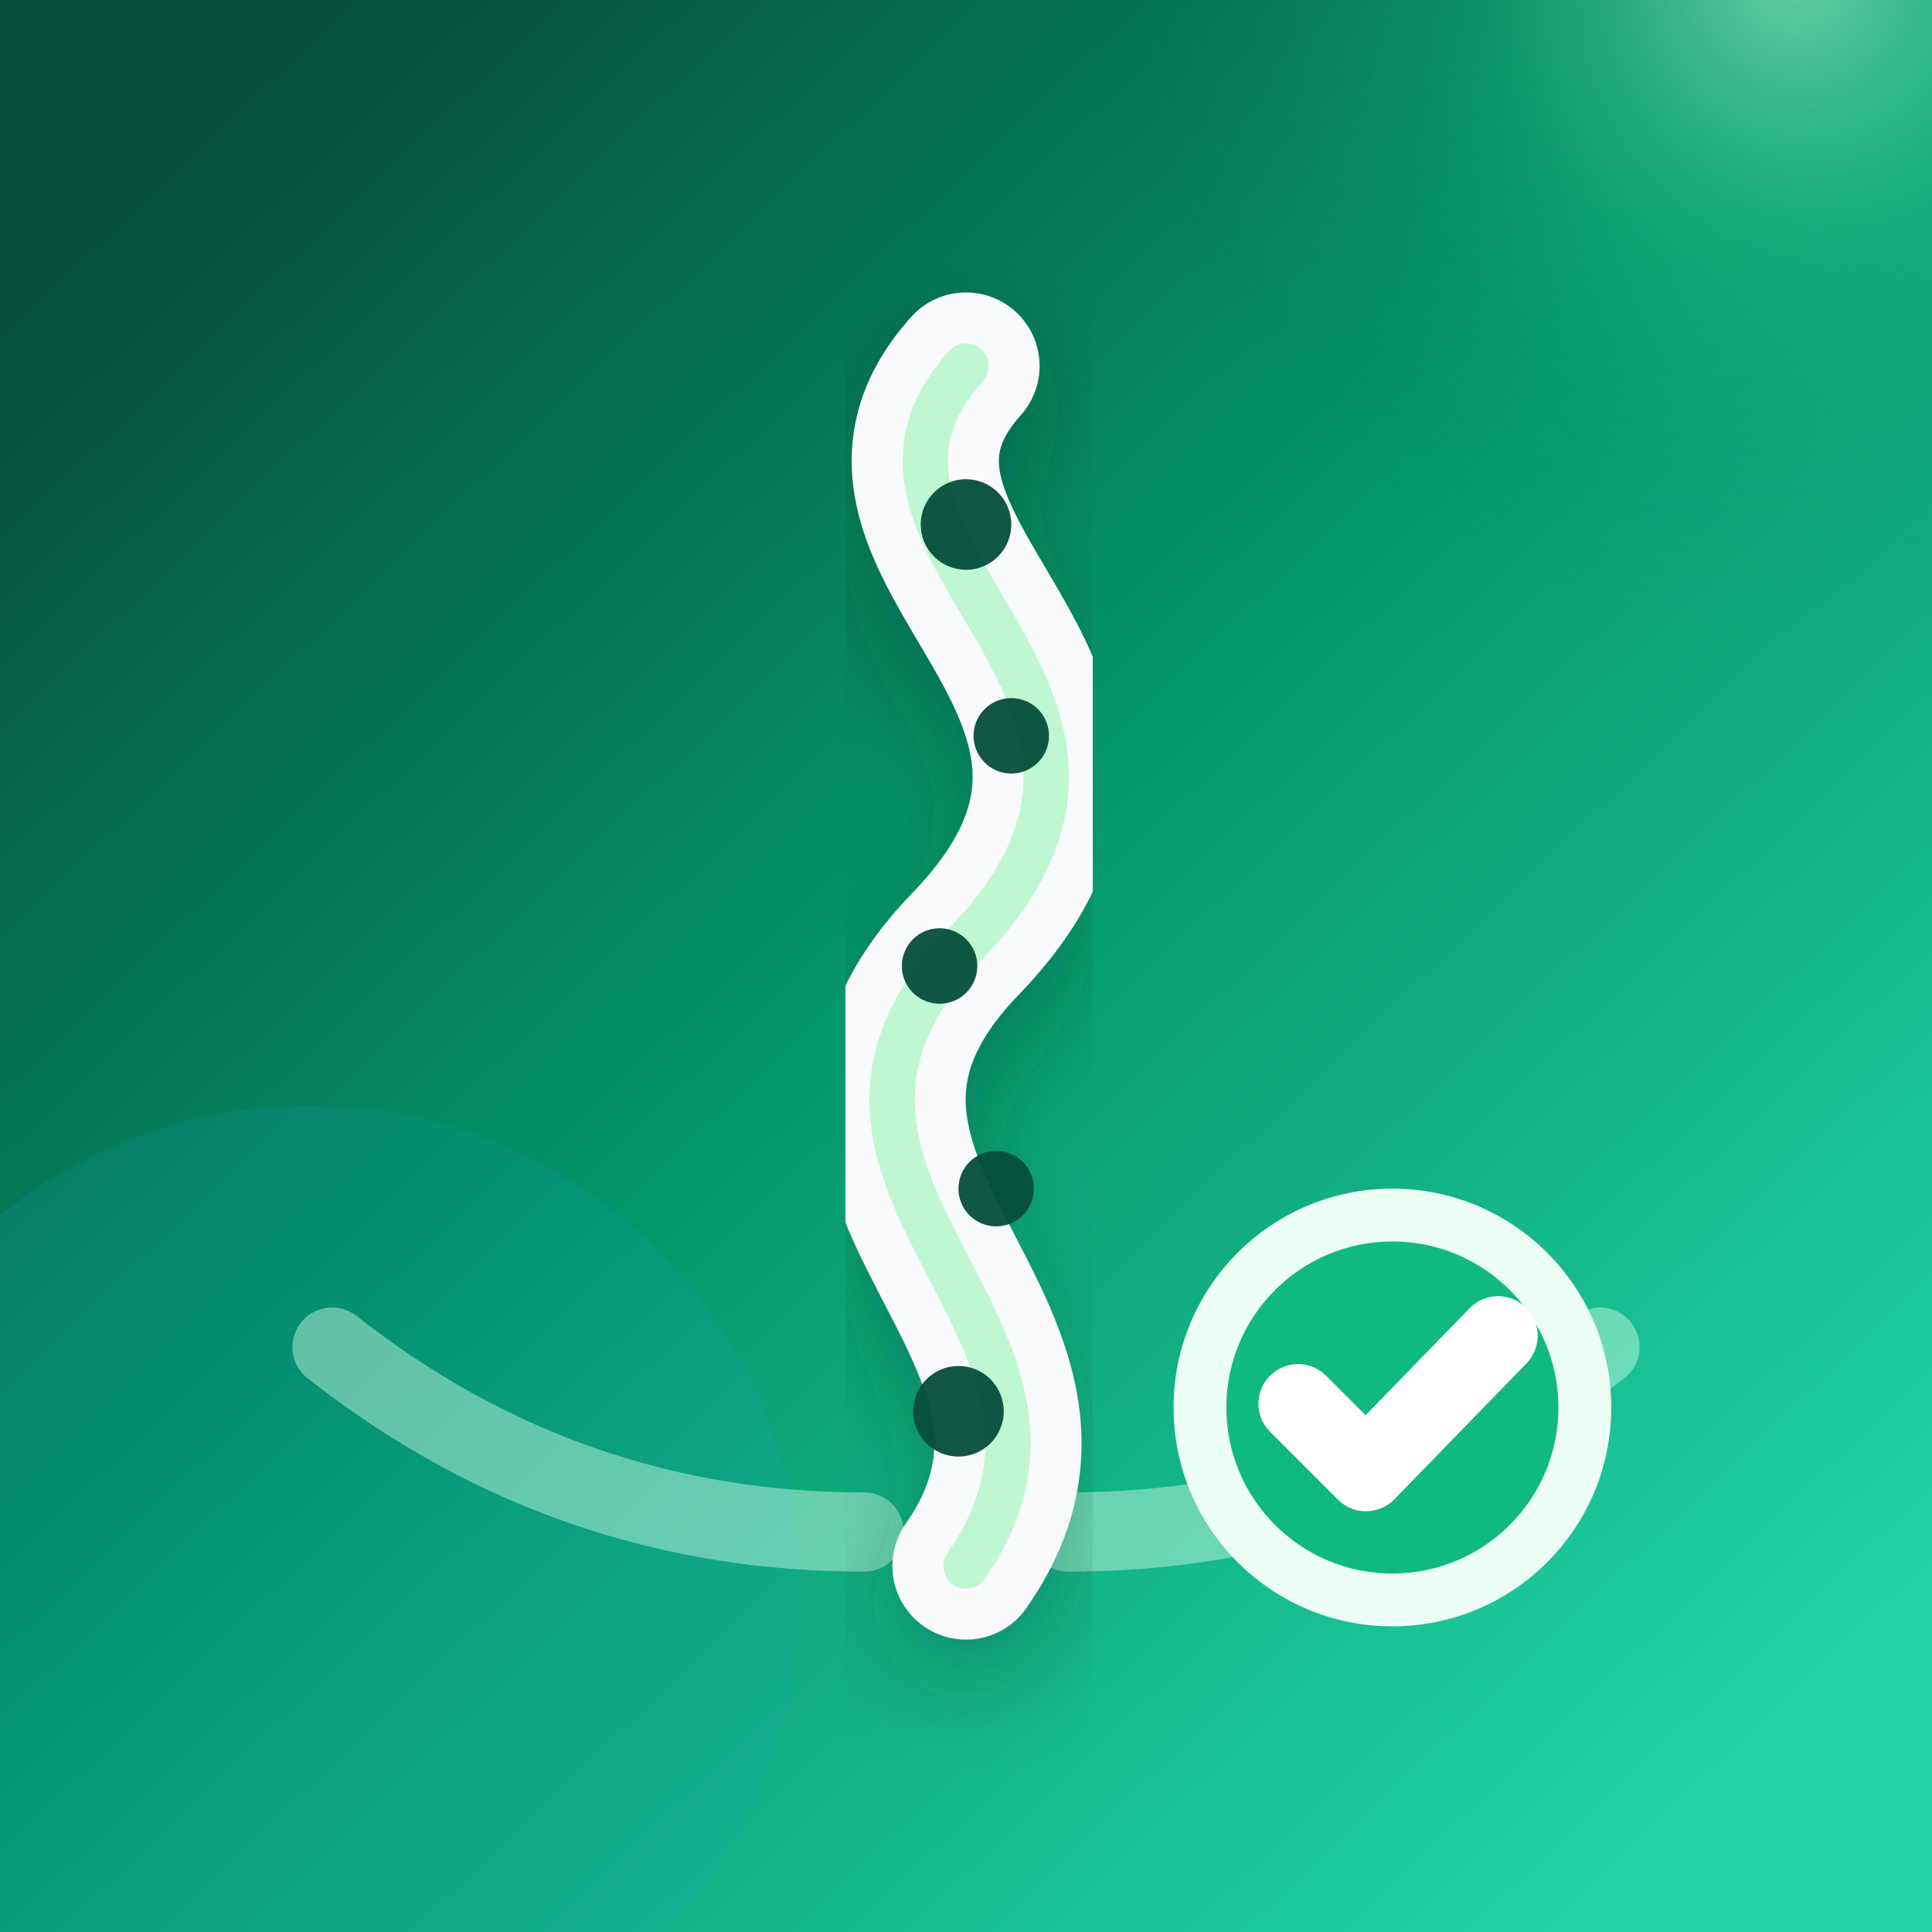
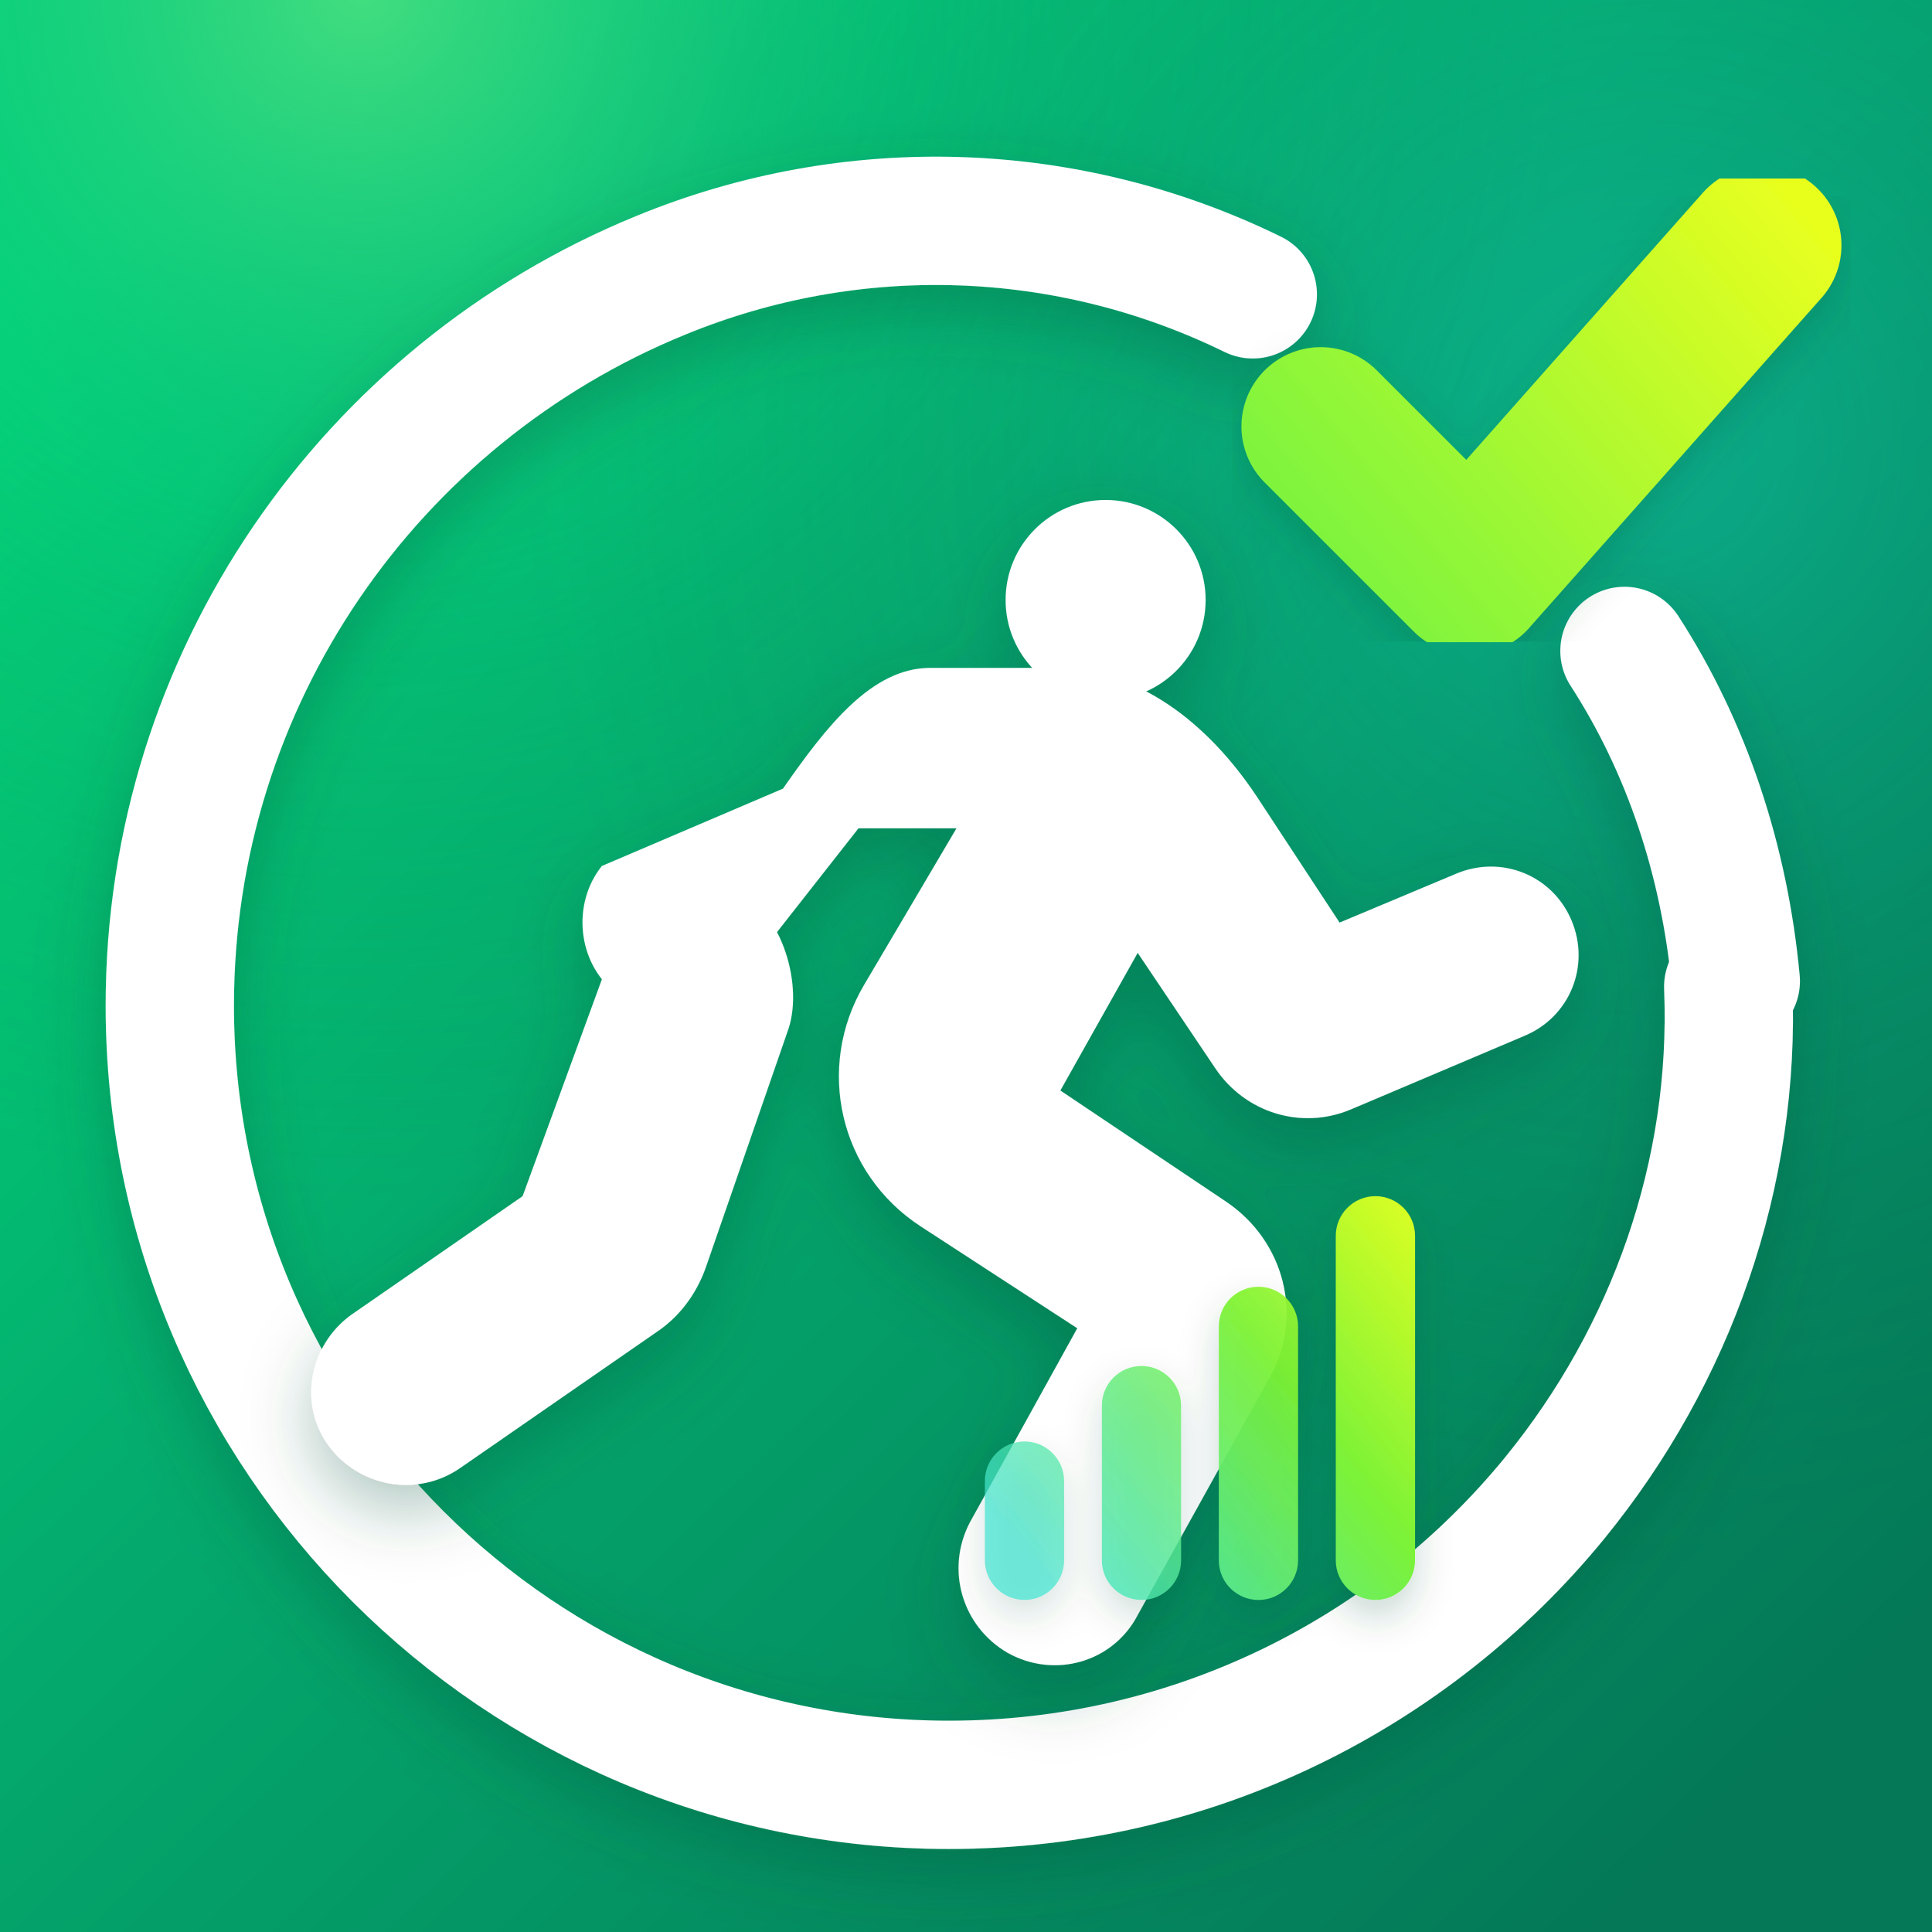
<svg xmlns="http://www.w3.org/2000/svg" viewBox="0 0 1024 1024" role="img" aria-labelledby="title desc">
  <defs>
-     <linearGradient id="bg" x1="96" y1="82" x2="914" y2="938" gradientUnits="userSpaceOnUse">
-       <stop offset="0" stop-color="#064E3B" />
-       <stop offset=".48" stop-color="#059669" />
-       <stop offset="1" stop-color="#22D3A6" />
+     <linearGradient id="bg" x1="92" y1="78" x2="930" y2="944" gradientUnits="userSpaceOnUse">
+       <stop offset="0" stop-color="#02D978" />
+       <stop offset=".44" stop-color="#04A96D" />
+       <stop offset="1" stop-color="#047857" />
    </linearGradient>
-     <radialGradient id="glow" cx="74%" cy="20%" r="58%">
-       <stop offset="0" stop-color="#A7F3D0" stop-opacity=".62" />
-       <stop offset=".48" stop-color="#34D399" stop-opacity=".18" />
-       <stop offset="1" stop-color="#0F766E" stop-opacity="0" />
+     <radialGradient id="topGlow" cx="19%" cy="0%" r="62%">
+       <stop offset="0" stop-color="#4ADE80" stop-opacity=".9" />
+       <stop offset=".44" stop-color="#10B981" stop-opacity=".22" />
+       <stop offset="1" stop-color="#065F46" stop-opacity="0" />
    </radialGradient>
-     <filter id="softShadow" x="-30%" y="-30%" width="160%" height="160%">
-       <feDropShadow dx="0" dy="22" stdDeviation="24" flood-color="#022C22" flood-opacity=".28" />
+     <radialGradient id="rightGlow" cx="85%" cy="23%" r="58%">
+       <stop offset="0" stop-color="#22D3EE" stop-opacity=".26" />
+       <stop offset="1" stop-color="#064E3B" stop-opacity="0" />
+     </radialGradient>
+     <linearGradient id="check" x1="696" y1="276" x2="930" y2="82" gradientUnits="userSpaceOnUse">
+       <stop offset="0" stop-color="#80F43D" />
+       <stop offset="1" stop-color="#E8FF1F" />
+     </linearGradient>
+     <linearGradient id="bars" x1="520" y1="794" x2="744" y2="620" gradientUnits="userSpaceOnUse">
+       <stop offset="0" stop-color="#42E3D0" />
+       <stop offset=".58" stop-color="#7CF237" />
+       <stop offset="1" stop-color="#E1FF22" />
+     </linearGradient>
+     <filter id="shadow" x="-20%" y="-20%" width="140%" height="140%">
+       <feDropShadow dx="0" dy="14" stdDeviation="18" flood-color="#064E3B" flood-opacity=".32" />
+     </filter>
+     <filter id="soft" x="-20%" y="-20%" width="140%" height="140%">
+       <feDropShadow dx="0" dy="9" stdDeviation="10" flood-color="#064E3B" flood-opacity=".22" />
    </filter>
  </defs>
  <rect width="1024" height="1024" fill="url(#bg)" />
-   <circle cx="808" cy="164" r="300" fill="url(#glow)" />
-   <circle cx="164" cy="846" r="260" fill="#0EA5E9" opacity=".12" />
-   <path d="M176 714C260 780 354 812 458 812" fill="none" stroke="#D1FAE5" stroke-width="42" stroke-linecap="round" opacity=".46" />
-   <path d="M848 714C764 780 670 812 566 812" fill="none" stroke="#D1FAE5" stroke-width="42" stroke-linecap="round" opacity=".46" />
-   <g filter="url(#softShadow)">
-     <path d="M512 194C424 292 642 365 512 500C390 626 600 704 512 830" fill="none" stroke="#F8FAFC" stroke-width="78" stroke-linecap="round" stroke-linejoin="round" />
-     <path d="M512 194C424 292 642 365 512 500C390 626 600 704 512 830" fill="none" stroke="#BBF7D0" stroke-width="24" stroke-linecap="round" stroke-linejoin="round" opacity=".95" />
+   <rect width="1024" height="1024" fill="url(#topGlow)" />
+   <rect width="1024" height="1024" fill="url(#rightGlow)" />
+   <g filter="url(#shadow)" fill="none" stroke="#FFFFFF" stroke-linecap="round">
+     <path d="M664 156C566 108 452 104 350 146C196 209 90 360 90 533C90 761 275 946 503 946C632 946 748 887 824 794C886 718 920 622 916 523" stroke-width="68" />
+     <path d="M861 345C894 396 914 456 920 520" stroke-width="68" />
  </g>
-   <g fill="#064E3B" opacity=".95">
-     <circle cx="512" cy="278" r="24" />
-     <circle cx="536" cy="390" r="20" />
-     <circle cx="498" cy="512" r="20" />
-     <circle cx="528" cy="630" r="20" />
-     <circle cx="508" cy="748" r="24" />
+   <g filter="url(#soft)">
+     <path d="M700 226L779 305L934 130" fill="none" stroke="url(#check)" stroke-width="84" stroke-linecap="round" stroke-linejoin="round" />
  </g>
-   <circle cx="738" cy="746" r="116" fill="#ECFDF5" />
-   <circle cx="738" cy="746" r="88" fill="#10B981" />
-   <path d="M688 744L724 780L794 708" fill="none" stroke="#FFFFFF" stroke-width="42" stroke-linecap="round" stroke-linejoin="round" />
+   <g filter="url(#shadow)" fill="#FFFFFF">
+     <circle cx="586" cy="318" r="53" />
+     <path d="M415 418C438 385 462 354 493 354H558C603 354 640 383 666 422L710 489L772 463C796 453 823 464 833 488C843 512 832 539 808 549L716 588C690 599 660 590 644 566L603 505L562 578L650 637C681 658 691 698 673 730L603 856C590 881 559 890 534 876C510 862 501 832 514 807L571 704L488 650C445 622 432 566 458 522L507 439H455L393 518C377 538 347 542 326 526C306 510 303 479 319 459L415 418Z" />
+     <path d="M418 545L374 672C369 686 360 698 348 706L244 778C221 794 190 788 174 766C158 744 164 713 186 697L277 634L326 500C335 475 363 462 388 471C413 480 426 520 418 545Z" />
+   </g>
+   <g fill="url(#bars)" filter="url(#soft)">
+     <rect x="522" y="764" width="42" height="84" rx="21" opacity=".72" />
+     <rect x="584" y="724" width="42" height="124" rx="21" opacity=".82" />
+     <rect x="646" y="682" width="42" height="166" rx="21" opacity=".94" />
+     <rect x="708" y="634" width="42" height="214" rx="21" />
+   </g>
</svg>
